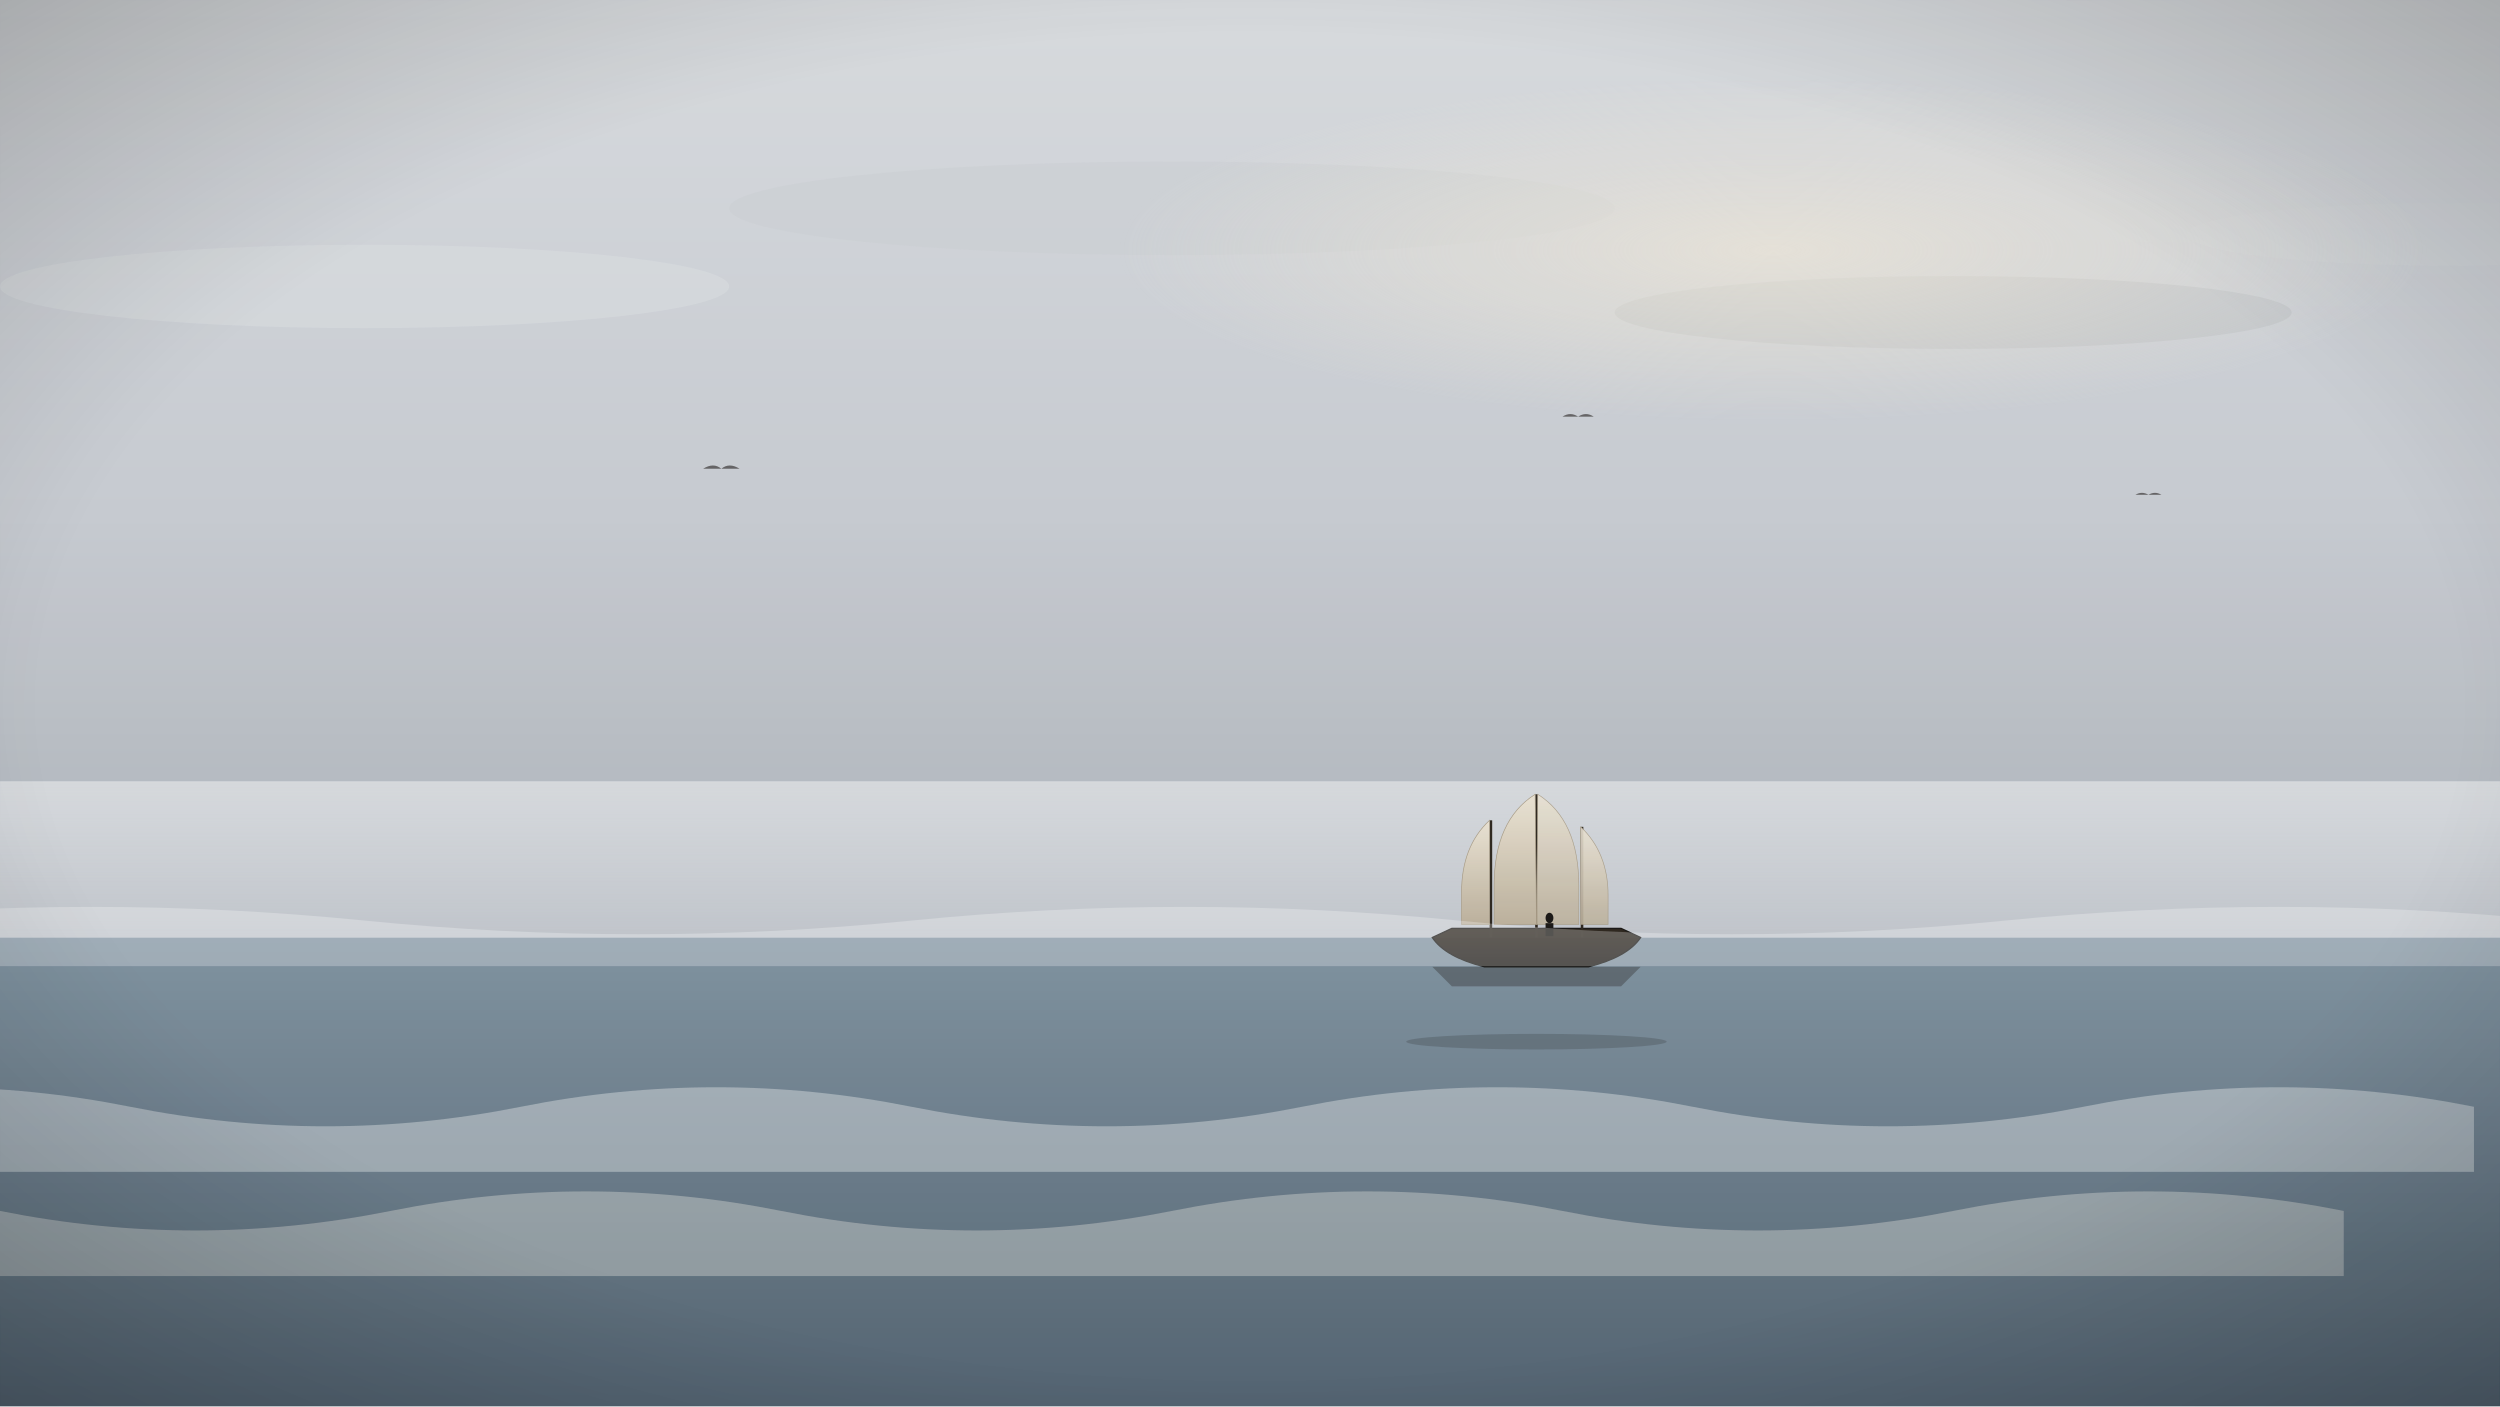
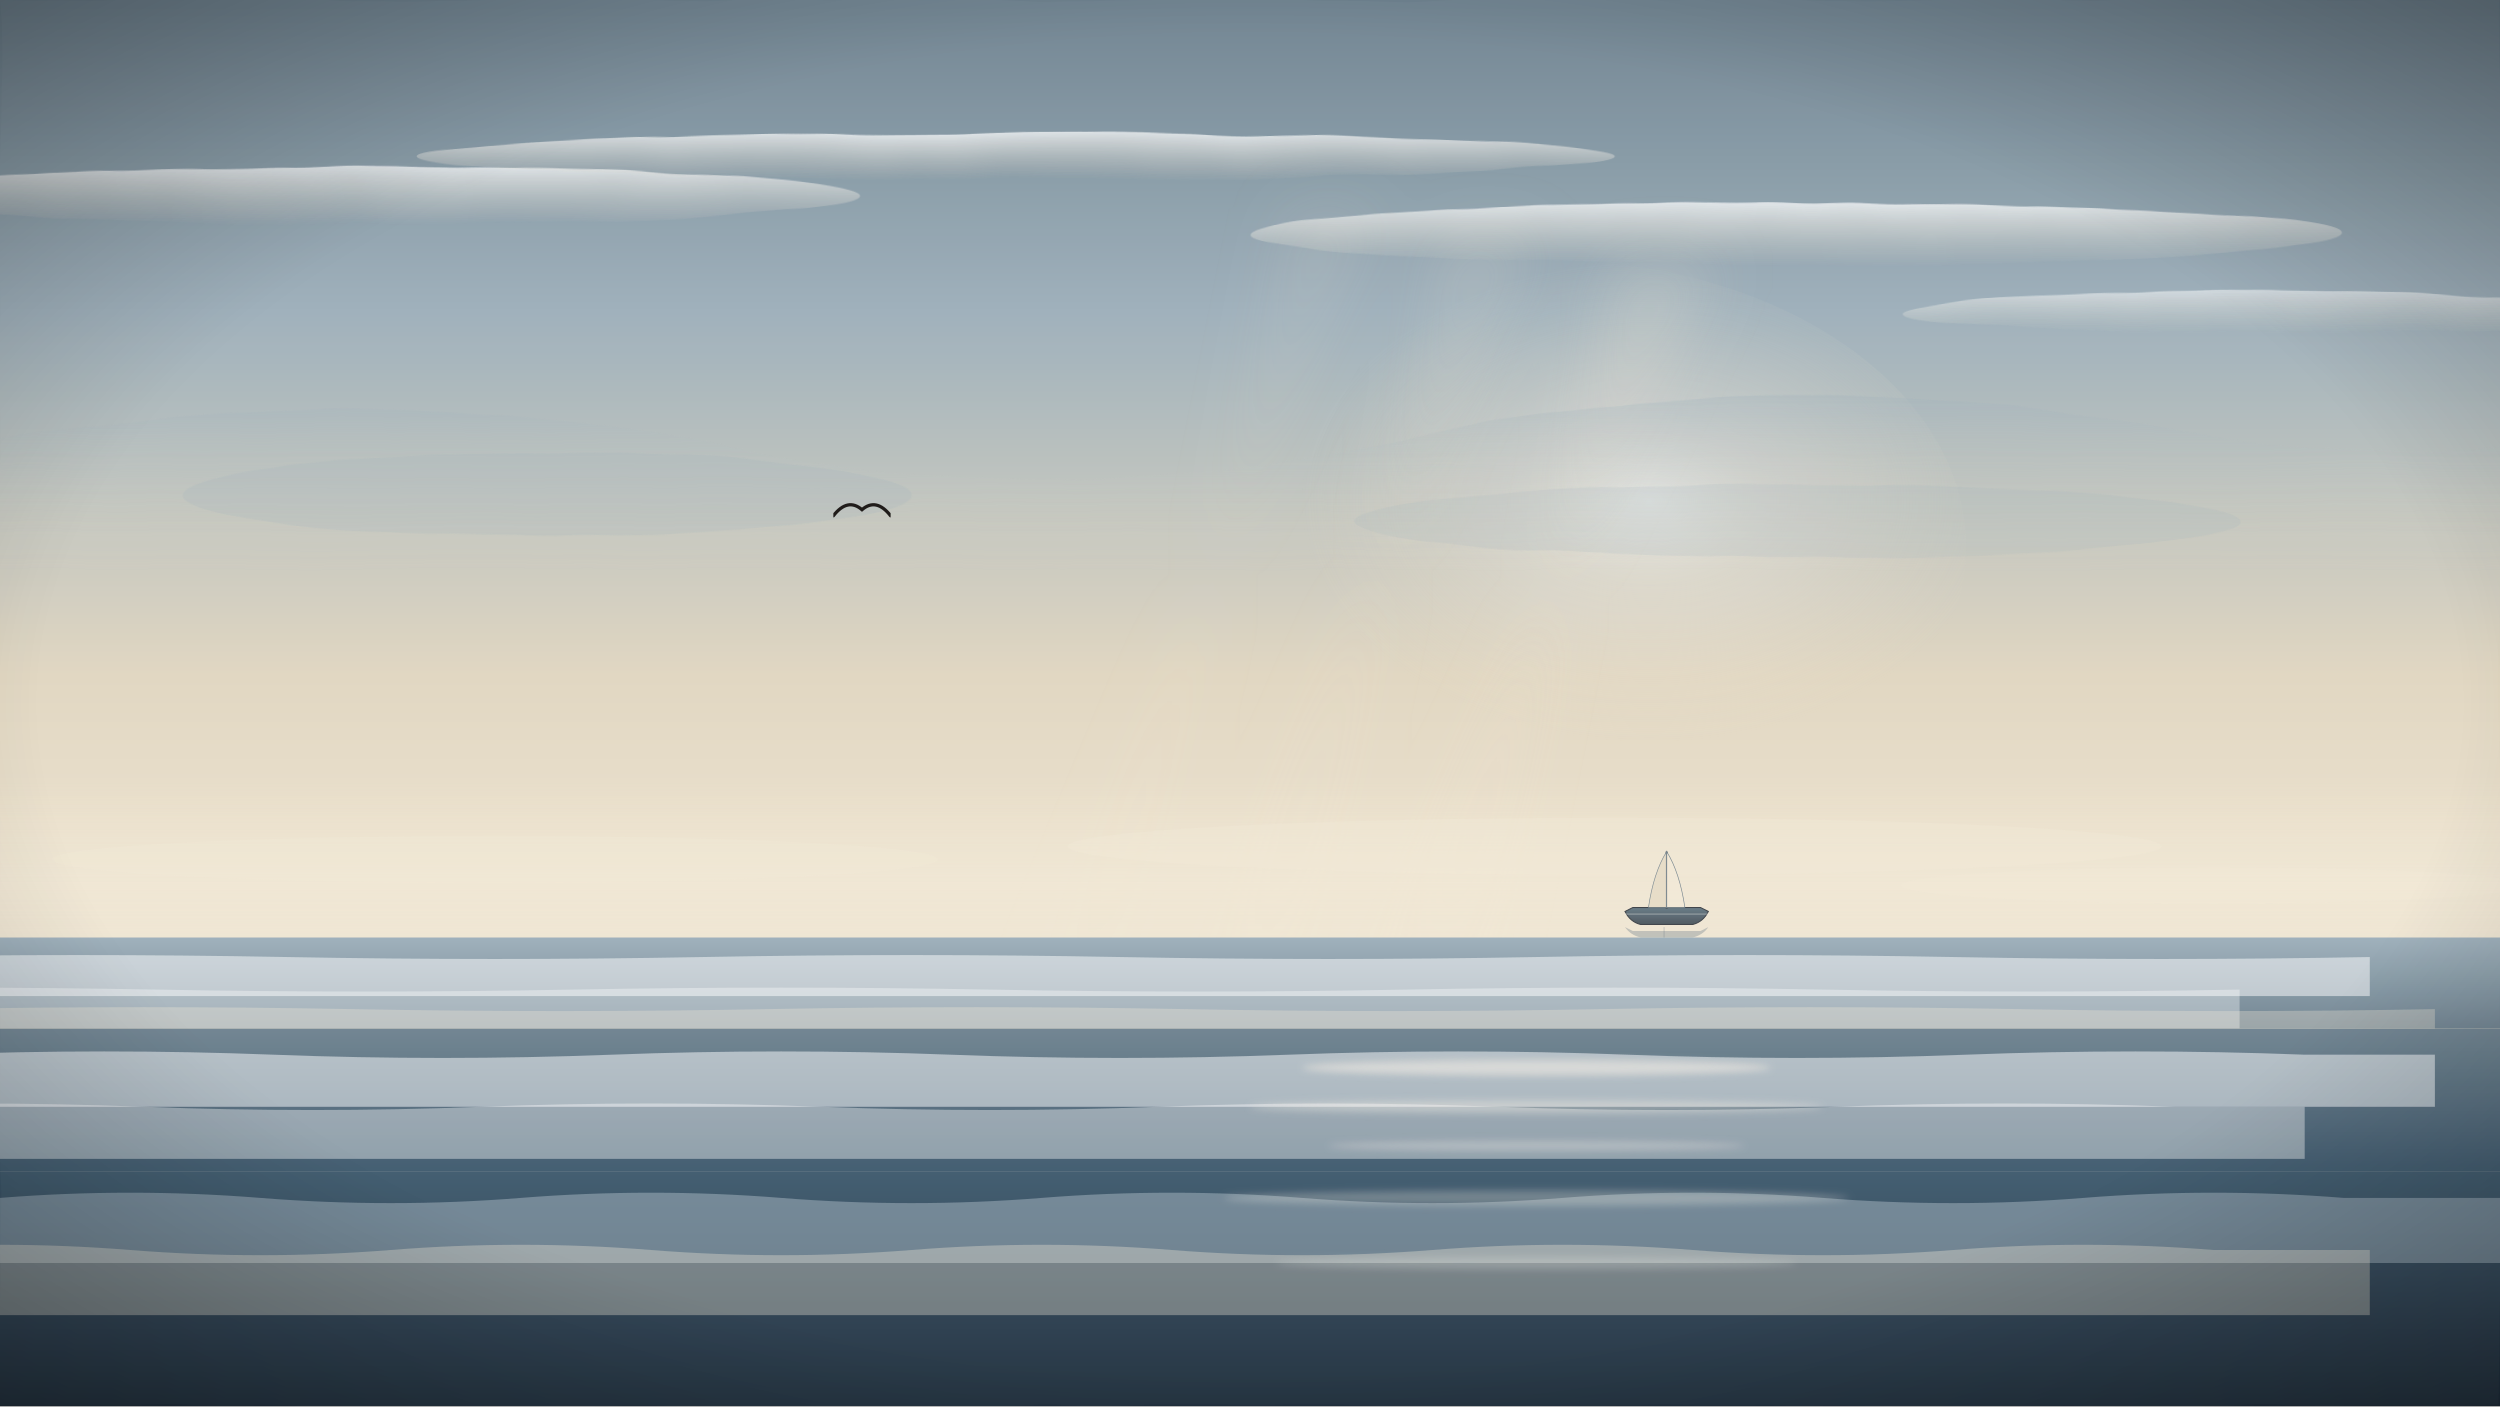
- <svg xmlns="http://www.w3.org/2000/svg" viewBox="0 0 1920 1080" preserveAspectRatio="xMidYMid slice" role="img" aria-label="Scene 04 — Calm sea after the storm">
+ <svg xmlns="http://www.w3.org/2000/svg" viewBox="0 0 1920 1080" preserveAspectRatio="xMidYMid slice" role="img" aria-label="Scene 04 — Calma dopo la tempesta (Cartoon Saloon)">
  <defs>
-     <linearGradient id="sky04" x1="0%" y1="0%" x2="0%" y2="100%">
-       <stop offset="0%" stop-color="#D5D8DC" />
-       <stop offset="55%" stop-color="#C4C8CE" />
-       <stop offset="100%" stop-color="#A8AEB6" />
+     <linearGradient id="s04_sky" x1="0%" y1="0%" x2="0%" y2="100%">
+       <stop offset="0%" stop-color="#6F8390" />
+       <stop offset="22%" stop-color="#9DAFBA" />
+       <stop offset="48%" stop-color="#E0D6C0" />
+       <stop offset="72%" stop-color="#F2E8D6" />
+       <stop offset="100%" stop-color="#E8DDC8" />
    </linearGradient>
-     <linearGradient id="ocean04" x1="0%" y1="0%" x2="0%" y2="100%">
-       <stop offset="0%" stop-color="#7B8E9C" />
-       <stop offset="100%" stop-color="#475866" />
+     <linearGradient id="s04_cloudHigh" x1="0%" y1="0%" x2="0%" y2="100%">
+       <stop offset="0%" stop-color="#FFFFFF" stop-opacity="0.85" />
+       <stop offset="100%" stop-color="#E8DDC8" stop-opacity="0" />
    </linearGradient>
-     <linearGradient id="haze04" x1="0%" y1="0%" x2="0%" y2="100%">
-       <stop offset="0%" stop-color="#D5D8DC" stop-opacity="0.95" />
-       <stop offset="100%" stop-color="#D5D8DC" stop-opacity="0" />
+     <linearGradient id="s04_cloudLow" x1="0%" y1="0%" x2="0%" y2="100%">
+       <stop offset="0%" stop-color="#9DAFBA" stop-opacity="0.55" />
+       <stop offset="100%" stop-color="#E8DDC8" stop-opacity="0" />
    </linearGradient>
-     <linearGradient id="hull04" x1="0%" y1="0%" x2="0%" y2="100%">
-       <stop offset="0%" stop-color="#1F1810" />
-       <stop offset="100%" stop-color="#0E0A06" />
+     <linearGradient id="s04_haze" x1="0%" y1="0%" x2="0%" y2="100%">
+       <stop offset="0%" stop-color="#F2E8D6" stop-opacity="0" />
+       <stop offset="50%" stop-color="#F2E8D6" stop-opacity="0.7" />
+       <stop offset="100%" stop-color="#F2E8D6" stop-opacity="0" />
    </linearGradient>
-     <linearGradient id="sail04" x1="0%" y1="0%" x2="0%" y2="100%">
-       <stop offset="0%" stop-color="#E8E0D0" />
-       <stop offset="100%" stop-color="#B8AC95" />
+     <linearGradient id="s04_seaFar" x1="0%" y1="0%" x2="0%" y2="100%">
+       <stop offset="0%" stop-color="#9DAFBA" />
+       <stop offset="100%" stop-color="#6F8390" />
    </linearGradient>
-     <path id="wave04" d="M 0,30 Q 150,0 300,30 T 600,30 T 900,30 T 1200,30 T 1500,30 T 1800,30 T 2100,30 L 2100,80 L 0,80 Z" />
-     <filter id="painterly04">
-       <feTurbulence type="fractalNoise" baseFrequency="0.011" numOctaves="2" seed="22" />
-       <feDisplacementMap in="SourceGraphic" scale="2.5" />
+     <linearGradient id="s04_seaMid" x1="0%" y1="0%" x2="0%" y2="100%">
+       <stop offset="0%" stop-color="#6F8390" />
+       <stop offset="100%" stop-color="#3F5A6E" />
+     </linearGradient>
+     <linearGradient id="s04_seaClose" x1="0%" y1="0%" x2="0%" y2="100%">
+       <stop offset="0%" stop-color="#3F5A6E" />
+       <stop offset="100%" stop-color="#1F2E3C" />
+     </linearGradient>
+     <radialGradient id="s04_sunGlow" cx="62%" cy="42%" r="42%">
+       <stop offset="0%" stop-color="#FFFFFF" stop-opacity="0.55" />
+       <stop offset="35%" stop-color="#F5EFE6" stop-opacity="0.32" />
+       <stop offset="100%" stop-color="#E8DDC8" stop-opacity="0" />
+     </radialGradient>
+     <linearGradient id="s04_rays" x1="60%" y1="0%" x2="50%" y2="100%">
+       <stop offset="0%" stop-color="#F2E8D6" stop-opacity="0.4" />
+       <stop offset="65%" stop-color="#F2E8D6" stop-opacity="0.08" />
+       <stop offset="100%" stop-color="#F2E8D6" stop-opacity="0" />
+     </linearGradient>
+     <linearGradient id="s04_ship" x1="0%" y1="0%" x2="0%" y2="100%">
+       <stop offset="0%" stop-color="#3F5A6E" />
+       <stop offset="100%" stop-color="#1F2E3C" />
+     </linearGradient>
+     <filter id="s04_painterly" x="-5%" y="-5%" width="110%" height="110%">
+       <feTurbulence type="fractalNoise" baseFrequency="0.008" numOctaves="3" seed="41" />
+       <feDisplacementMap in="SourceGraphic" scale="6" />
    </filter>
-     <radialGradient id="vig04" cx="50%" cy="50%" r="80%">
+     <filter id="s04_softGlow" x="-50%" y="-50%" width="200%" height="200%">
+       <feGaussianBlur stdDeviation="3" />
+     </filter>
+     <filter id="s04_rayBlur" x="-50%" y="-50%" width="200%" height="200%">
+       <feGaussianBlur stdDeviation="22" />
+     </filter>
+     <radialGradient id="s04_vig" cx="50%" cy="50%" r="80%">
      <stop offset="60%" stop-color="#000" stop-opacity="0" />
-       <stop offset="100%" stop-color="#000" stop-opacity="0.3" />
+       <stop offset="100%" stop-color="#000" stop-opacity="0.42" />
    </radialGradient>
+     <path id="s04_waveFar" d="M 0,0 Q 160,-3 320,0 T 640,0 T 960,0 T 1280,0 T 1600,0 T 1920,0 L 1920,30 L 0,30 Z" />
+     <path id="s04_waveMid" d="M 0,0 Q 130,-5 260,0 T 520,0 T 780,0 T 1040,0 T 1300,0 T 1560,0 T 1820,0 L 1920,0 L 1920,40 L 0,40 Z" />
+     <path id="s04_waveClose" d="M 0,0 Q 100,-8 200,0 T 400,0 T 600,0 T 800,0 T 1000,0 T 1200,0 T 1400,0 T 1600,0 T 1800,0 L 1920,0 L 1920,50 L 0,50 Z" />
+     <symbol id="s04_gull" viewBox="-14 -8 28 16">
+       <path d="M -14,2 Q -7,-7 0,-1 Q 7,-7 14,2" fill="none" stroke="#1A1614" stroke-width="1.6" stroke-linecap="round">
+         <animate attributeName="d" values="M -14,2 Q -7,-7 0,-1 Q 7,-7 14,2;                   M -14,-1 Q -7,2 0,-1 Q 7,2 14,-1;                   M -14,2 Q -7,-7 0,-1 Q 7,-7 14,2" dur="2.4s" repeatCount="indefinite" />
+       </path>
+     </symbol>
  </defs>
+   <rect width="1920" height="1080" fill="url(#s04_sky)" />
+   <ellipse cx="1190" cy="420" rx="320" ry="220" fill="url(#s04_sunGlow)" />
+   <g filter="url(#s04_rayBlur)" opacity="0.55">
+     <polygon points="1320,200 1240,200 1080,1080 880,1080" fill="url(#s04_rays)" />
+     <polygon points="1180,180 1110,180 940,1080 760,1080" fill="url(#s04_rays)" opacity="0.7" />
+     <polygon points="1060,160 990,160 800,1080 640,1080" fill="url(#s04_rays)" opacity="0.5" />
+   </g>
+   <g opacity="0.85">
+     <animateTransform attributeName="transform" type="translate" values="0 0; -80 -4; -160 -8; -80 -4; 0 0" keyTimes="0;0.25;0.5;0.75;1" dur="22s" repeatCount="indefinite" calcMode="spline" keySplines="0.42 0 0.58 1;0.42 0 0.58 1;0.42 0 0.58 1;0.42 0 0.58 1" />
+     <ellipse cx="280" cy="150" rx="380" ry="22" fill="url(#s04_cloudHigh)" filter="url(#s04_painterly)" />
+     <ellipse cx="780" cy="120" rx="460" ry="18" fill="url(#s04_cloudHigh)" filter="url(#s04_painterly)" />
+     <ellipse cx="1380" cy="180" rx="420" ry="24" fill="url(#s04_cloudHigh)" filter="url(#s04_painterly)" />
+     <ellipse cx="1740" cy="240" rx="280" ry="16" fill="url(#s04_cloudHigh)" filter="url(#s04_painterly)" opacity="0.75" />
+   </g>
+   <g opacity="0.55">
+     <animateTransform attributeName="transform" type="translate" values="0 0; -120 0; -240 0; -120 0; 0 0" keyTimes="0;0.25;0.5;0.75;1" dur="18s" repeatCount="indefinite" calcMode="spline" keySplines="0.42 0 0.58 1;0.42 0 0.58 1;0.42 0 0.58 1;0.42 0 0.58 1" />
+     <path d="M -120,360 Q 220,280 540,340 Q 820,400 1110,330 Q 1380,275 1700,335 Q 1900,370 2040,310 L 2040,440 L -120,440 Z" fill="url(#s04_cloudLow)" filter="url(#s04_painterly)" />
+     <ellipse cx="420" cy="380" rx="280" ry="32" fill="#9DAFBA" opacity="0.35" filter="url(#s04_painterly)" />
+     <ellipse cx="1380" cy="400" rx="340" ry="28" fill="#9DAFBA" opacity="0.32" filter="url(#s04_painterly)" />
+   </g>
+   <rect x="0" y="600" width="1920" height="160" fill="url(#s04_haze)" />
+   <g opacity="0.5">
+     <animateTransform attributeName="transform" type="translate" values="0 0; -50 0; -100 0; -50 0; 0 0" keyTimes="0;0.25;0.5;0.75;1" dur="26s" repeatCount="indefinite" />
+     <ellipse cx="380" cy="660" rx="340" ry="18" fill="#F2E8D6" opacity="0.7" />
+     <ellipse cx="1240" cy="650" rx="420" ry="22" fill="#F2E8D6" opacity="0.65" />
+     <ellipse cx="1700" cy="680" rx="240" ry="14" fill="#F2E8D6" opacity="0.55" />
+   </g>
+   <g transform="translate(1280 700)" opacity="0.78">
+     <animateTransform attributeName="transform" type="translate" values="1280 700; 1280 698; 1280 700; 1280 699; 1280 700" keyTimes="0;0.3;0.5;0.7;1" dur="14s" repeatCount="indefinite" />
+     <path d="M -32,0 Q -28,8 -20,10 L 20,10 Q 28,8 32,0 L 26,-3 L -26,-3 Z" fill="url(#s04_ship)" stroke="#0A1320" stroke-width="0.8" />
+     <line x1="-32" y1="2" x2="32" y2="2" stroke="#FFFFFF" stroke-width="0.6" opacity="0.5" />
+     <rect x="-0.8" y="-46" width="1.6" height="44" fill="#1F2E3C" />
+     <path d="M 0,-46 Q -10,-30 -14,-3 L 0,-3 Z" fill="#E0D6C0" opacity="0.85" stroke="#3F5A6E" stroke-width="0.5" />
+     <path d="M 0,-46 Q 10,-30 14,-3 L 0,-3 Z" fill="#F2E8D6" opacity="0.9" stroke="#3F5A6E" stroke-width="0.5" />
+     <path d="M -32,12 Q -28,18 -20,20 L 20,20 Q 28,18 32,12 L 26,15 L -26,15 Z" fill="#3F5A6E" opacity="0.35" />
+     <line x1="-2" y1="12" x2="-2" y2="38" stroke="#3F5A6E" stroke-width="0.6" opacity="0.4" />
+   </g>
  <g>
-     <animateTransform attributeName="transform" type="translate" values="80 0; 0 0; -80 0" keyTimes="0;0.5;1" dur="8s" fill="freeze" />
-     <rect x="-200" y="0" width="2300" height="720" fill="url(#sky04)" />
-     <g opacity="0.5">
-       <ellipse cx="280" cy="220" rx="280" ry="32" fill="#D8DCE0" />
-       <ellipse cx="900" cy="160" rx="340" ry="36" fill="#C8CCD0" />
-       <ellipse cx="1500" cy="240" rx="260" ry="28" fill="#B8BCC0" />
-       <ellipse cx="1880" cy="180" rx="200" ry="24" fill="#D0D4D8" />
+     <rect x="0" y="720" width="1920" height="70" fill="url(#s04_seaFar)" />
+     <use href="#s04_waveFar" x="-100" y="735" fill="#FFFFFF" opacity="0.5">
+       <animate attributeName="x" values="-100;-280;-100" dur="32s" repeatCount="indefinite" />
+     </use>
+     <use href="#s04_waveFar" x="-200" y="760" fill="#FFFFFF" opacity="0.35">
+       <animate attributeName="x" values="-200;-40;-200" dur="28s" repeatCount="indefinite" />
+     </use>
+     <use href="#s04_waveFar" x="-50" y="775" fill="#F2E8D6" opacity="0.32">
+       <animate attributeName="x" values="-50;-220;-50" dur="36s" repeatCount="indefinite" />
+     </use>
+     <rect x="0" y="790" width="1920" height="110" fill="url(#s04_seaMid)" />
+     <use href="#s04_waveMid" x="-50" y="810" fill="#FFFFFF" opacity="0.5">
+       <animate attributeName="x" values="-50;-260;-50" dur="22s" repeatCount="indefinite" />
+     </use>
+     <use href="#s04_waveMid" x="-150" y="850" fill="#FFFFFF" opacity="0.4">
+       <animate attributeName="x" values="-150;30;-150" dur="18s" repeatCount="indefinite" />
+     </use>
+     <rect x="0" y="900" width="1920" height="180" fill="url(#s04_seaClose)" />
+     <use href="#s04_waveClose" x="0" y="920" fill="#9DAFBA" opacity="0.55">
+       <animate attributeName="x" values="0;-180;0" dur="14s" repeatCount="indefinite" />
+     </use>
+     <use href="#s04_waveClose" x="-100" y="960" fill="#F2E8D6" opacity="0.35">
+       <animate attributeName="x" values="-100;-280;-100" dur="16s" repeatCount="indefinite" />
+     </use>
+     <g opacity="0.55" filter="url(#s04_softGlow)">
+       <ellipse cx="1180" cy="820" rx="180" ry="6" fill="#F5EFE6" />
+       <ellipse cx="1180" cy="850" rx="220" ry="5" fill="#F5EFE6" opacity="0.7" />
+       <ellipse cx="1180" cy="880" rx="160" ry="4" fill="#F5EFE6" opacity="0.55" />
+       <ellipse cx="1180" cy="920" rx="240" ry="6" fill="#F5EFE6" opacity="0.5" />
+       <ellipse cx="1180" cy="970" rx="200" ry="5" fill="#F5EFE6" opacity="0.4" />
    </g>
-     <radialGradient id="sun04" cx="68%" cy="32%" r="22%">
-       <stop offset="0%" stop-color="#F0E8D6" stop-opacity="0.65" />
-       <stop offset="100%" stop-color="#F0E8D6" stop-opacity="0" />
-     </radialGradient>
-     <rect x="-200" y="0" width="2300" height="600" fill="url(#sun04)" />
-     <rect x="-200" y="600" width="2300" height="240" fill="url(#haze04)" />
-     <rect x="-200" y="720" width="2300" height="400" fill="url(#ocean04)" />
-     <g fill="#1A1614" opacity="0.6">
-       <path d="M 0,0 q 8,-5 14,0 q 6,-5 14,0" transform="translate(540 360)">
-         <animateTransform attributeName="transform" type="translate" values="540 360; 600 354; 660 360" dur="12s" repeatCount="indefinite" />
-       </path>
-       <path d="M 0,0 q 6,-4 12,0 q 6,-4 12,0" transform="translate(1200 320)">
-         <animateTransform attributeName="transform" type="translate" values="1200 320; 1140 314; 1080 320" dur="13s" repeatCount="indefinite" />
-       </path>
-       <path d="M 0,0 q 5,-3 10,0 q 5,-3 10,0" transform="translate(1640 380)">
-         <animateTransform attributeName="transform" type="translate" values="1640 380; 1580 374; 1520 380" dur="15s" repeatCount="indefinite" />
-       </path>
-     </g>
-     <g transform="translate(1180 720) scale(0.5)" opacity="0.95">
-       <path d="M -160,0 Q -140,30 -80,45 L 80,45 Q 140,30 160,0 L 130,-14 L -130,-14 Z" fill="url(#hull04)" stroke="#0A0805" stroke-width="2" />
-       <rect x="-2" y="-220" width="4" height="220" fill="#1F1810" />
-       <rect x="-72" y="-180" width="4" height="180" fill="#1F1810" />
-       <rect x="68" y="-170" width="4" height="170" fill="#1F1810" />
-       <path d="M -2,-220 Q -65,-180 -65,-80 L -65,-20 L 0,-20 Z" fill="url(#sail04)" stroke="#A0937A" stroke-width="1" />
-       <path d="M 2,-220 Q 65,-180 65,-80 L 65,-20 L 0,-20 Z" fill="url(#sail04)" stroke="#A0937A" stroke-width="1" opacity="0.9" />
-       <path d="M -72,-180 Q -115,-140 -115,-70 L -115,-20 L -72,-20 Z" fill="url(#sail04)" stroke="#A0937A" stroke-width="1" />
-       <path d="M 68,-170 Q 110,-130 110,-65 L 110,-20 L 68,-20 Z" fill="url(#sail04)" stroke="#A0937A" stroke-width="1" opacity="0.9" />
-       <ellipse cx="20" cy="-30" rx="6" ry="8" fill="#0A0805" />
-       <rect x="14" y="-22" width="12" height="20" fill="#0A0805" />
-       <path d="M -160,45 L 160,45 L 130,75 L -130,75 Z" fill="#1A1614" opacity="0.35" />
-     </g>
-     <g opacity="0.4">
-       <use href="#wave04" x="-200" y="820" fill="#E8EAEC">
-         <animate attributeName="x" values="-200;-280;-200" dur="18s" repeatCount="indefinite" />
-       </use>
-     </g>
-     <g opacity="0.32">
-       <use href="#wave04" x="-300" y="900" fill="#FAF4E9">
-         <animate attributeName="x" values="-300;-160;-300" dur="16s" repeatCount="indefinite" />
-       </use>
-     </g>
-     <g opacity="0.25">
-       <use href="#wave04" x="-100" y="980" fill="#FFFFFF" transform="scale(1.4 0.7)">
-         <animate attributeName="x" values="-100;-250;-100" dur="14s" repeatCount="indefinite" />
-       </use>
-     </g>
-     <ellipse cx="1180" cy="800" rx="100" ry="6" fill="#1A1614" opacity="0.2" />
  </g>
-   <rect width="1920" height="1080" fill="#FFFFFF" opacity="0.04" filter="url(#painterly04)" pointer-events="none" />
-   <rect width="1920" height="1080" fill="url(#vig04)" pointer-events="none" />
+   <g>
+     <animateTransform attributeName="transform" type="translate" values="0 0; 80 -20; 160 -10; 220 30; 180 80; 60 90; -40 60; -60 10; 0 0" keyTimes="0;0.125;0.25;0.375;0.5;0.625;0.75;0.875;1" dur="18s" repeatCount="indefinite" calcMode="spline" keySplines="0.42 0 0.58 1;0.42 0 0.58 1;0.42 0 0.58 1;0.42 0 0.58 1;0.42 0 0.58 1;0.42 0 0.58 1;0.42 0 0.58 1;0.42 0 0.58 1" />
+     <use href="#s04_gull" x="640" y="380" width="44" height="26" />
+   </g>
+   <rect width="1920" height="1080" fill="#FFFFFF" opacity="0.03" filter="url(#s04_painterly)" pointer-events="none" />
+   <rect width="1920" height="1080" fill="url(#s04_vig)" pointer-events="none" />
</svg>
